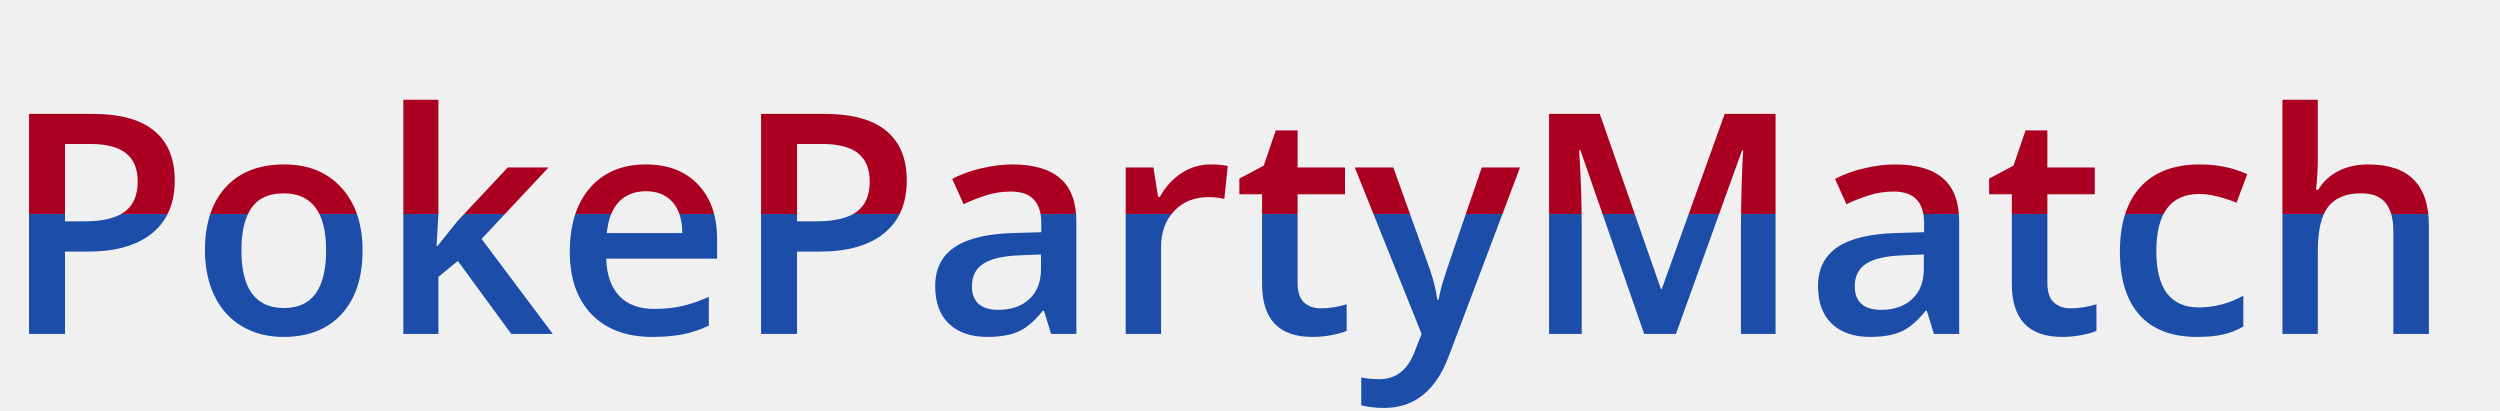
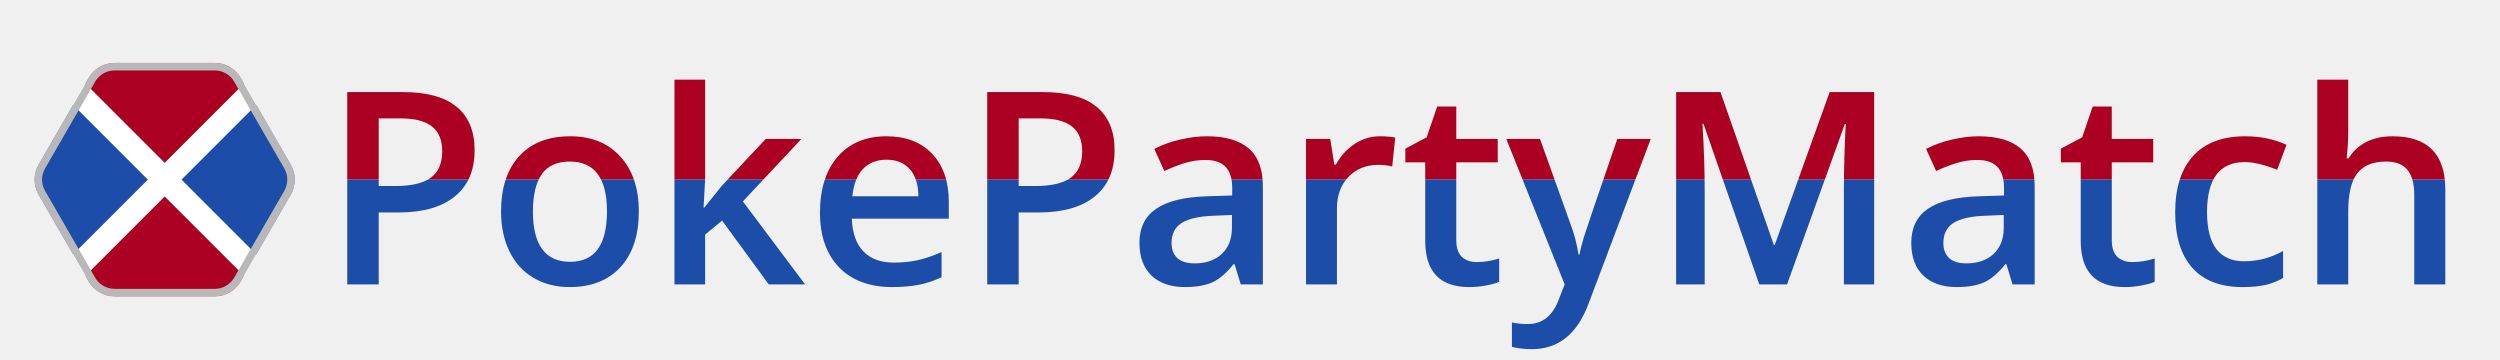
- <svg xmlns="http://www.w3.org/2000/svg" width="292" height="48" viewBox="0 0 292 48" fill="none">
+ <svg xmlns="http://www.w3.org/2000/svg" width="334" height="48" viewBox="0 0 334 48" fill="none">
  <g clip-path="url(#clip0)">
-     <mask id="mask0" mask-type="alpha" maskUnits="userSpaceOnUse" x="3" y="11" width="281" height="37">
-       <path d="M20.408 21.07C20.408 23.754 19.529 25.811 17.771 27.24C16.014 28.67 13.512 29.385 10.266 29.385H7.594V39H3.393V13.301H10.793C14.004 13.301 16.406 13.957 18 15.27C19.605 16.582 20.408 18.516 20.408 21.07ZM7.594 25.852H9.826C11.982 25.852 13.565 25.477 14.572 24.727C15.58 23.977 16.084 22.805 16.084 21.211C16.084 19.734 15.633 18.633 14.73 17.906C13.828 17.18 12.422 16.816 10.512 16.816H7.594V25.852ZM42.346 29.244C42.346 32.42 41.531 34.898 39.902 36.68C38.273 38.461 36.006 39.352 33.1 39.352C31.283 39.352 29.678 38.941 28.283 38.121C26.889 37.301 25.816 36.123 25.066 34.588C24.316 33.053 23.941 31.271 23.941 29.244C23.941 26.092 24.75 23.631 26.367 21.861C27.984 20.092 30.264 19.207 33.205 19.207C36.018 19.207 38.244 20.115 39.885 21.932C41.525 23.736 42.346 26.174 42.346 29.244ZM28.195 29.244C28.195 33.732 29.854 35.977 33.17 35.977C36.451 35.977 38.092 33.732 38.092 29.244C38.092 24.803 36.44 22.582 33.135 22.582C31.4 22.582 30.141 23.156 29.355 24.305C28.582 25.453 28.195 27.1 28.195 29.244ZM51.1 28.734L53.438 25.816L59.309 19.559H64.072L56.25 27.908L64.564 39H59.713L53.473 30.475L51.205 32.338V39H47.109V11.648H51.205V24.99L50.994 28.734H51.1ZM76.201 39.352C73.178 39.352 70.811 38.473 69.1 36.715C67.4 34.945 66.551 32.514 66.551 29.42C66.551 26.244 67.342 23.748 68.924 21.932C70.506 20.115 72.68 19.207 75.445 19.207C78.012 19.207 80.039 19.986 81.527 21.545C83.016 23.104 83.76 25.248 83.76 27.979V30.211H70.805C70.863 32.098 71.373 33.551 72.334 34.57C73.295 35.578 74.648 36.082 76.394 36.082C77.543 36.082 78.609 35.977 79.594 35.766C80.59 35.543 81.656 35.18 82.793 34.676V38.033C81.785 38.514 80.766 38.853 79.734 39.053C78.703 39.252 77.525 39.352 76.201 39.352ZM75.445 22.336C74.133 22.336 73.078 22.752 72.281 23.584C71.496 24.416 71.027 25.629 70.875 27.223H79.699C79.676 25.617 79.289 24.404 78.539 23.584C77.789 22.752 76.758 22.336 75.445 22.336ZM105.908 21.07C105.908 23.754 105.029 25.811 103.271 27.24C101.514 28.67 99.012 29.385 95.766 29.385H93.094V39H88.893V13.301H96.293C99.504 13.301 101.906 13.957 103.5 15.27C105.105 16.582 105.908 18.516 105.908 21.07ZM93.094 25.852H95.326C97.482 25.852 99.064 25.477 100.072 24.727C101.08 23.977 101.584 22.805 101.584 21.211C101.584 19.734 101.133 18.633 100.23 17.906C99.328 17.18 97.922 16.816 96.012 16.816H93.094V25.852ZM122.766 39L121.939 36.293H121.799C120.861 37.477 119.918 38.285 118.969 38.719C118.02 39.141 116.801 39.352 115.312 39.352C113.402 39.352 111.908 38.836 110.83 37.805C109.764 36.773 109.23 35.315 109.23 33.428C109.23 31.424 109.975 29.912 111.463 28.893C112.951 27.873 115.219 27.316 118.266 27.223L121.623 27.117V26.08C121.623 24.838 121.33 23.912 120.744 23.303C120.17 22.682 119.273 22.371 118.055 22.371C117.059 22.371 116.104 22.518 115.189 22.811C114.275 23.104 113.396 23.449 112.553 23.848L111.217 20.895C112.271 20.344 113.426 19.928 114.68 19.646C115.934 19.354 117.117 19.207 118.23 19.207C120.703 19.207 122.566 19.746 123.82 20.824C125.086 21.902 125.719 23.596 125.719 25.904V39H122.766ZM116.613 36.188C118.113 36.188 119.314 35.772 120.217 34.94C121.131 34.096 121.588 32.918 121.588 31.406V29.719L119.092 29.824C117.146 29.895 115.729 30.223 114.838 30.809C113.959 31.383 113.52 32.268 113.52 33.463C113.52 34.33 113.777 35.004 114.293 35.484C114.809 35.953 115.582 36.188 116.613 36.188ZM141.346 19.207C142.178 19.207 142.863 19.266 143.402 19.383L142.998 23.232C142.412 23.092 141.803 23.021 141.17 23.021C139.518 23.021 138.176 23.561 137.145 24.639C136.125 25.717 135.615 27.117 135.615 28.84V39H131.484V19.559H134.719L135.264 22.986H135.475C136.119 21.826 136.957 20.906 137.988 20.227C139.031 19.547 140.15 19.207 141.346 19.207ZM154.266 36.012C155.273 36.012 156.281 35.853 157.289 35.537V38.648C156.832 38.848 156.24 39.012 155.514 39.141C154.799 39.281 154.055 39.352 153.281 39.352C149.367 39.352 147.41 37.289 147.41 33.164V22.688H144.756V20.859L147.604 19.348L149.01 15.234H151.559V19.559H157.096V22.688H151.559V33.094C151.559 34.09 151.805 34.828 152.297 35.309C152.801 35.777 153.457 36.012 154.266 36.012ZM158.238 19.559H162.738L166.693 30.58C167.291 32.15 167.689 33.627 167.889 35.01H168.029C168.135 34.365 168.328 33.586 168.609 32.672C168.891 31.746 170.379 27.375 173.074 19.559H177.539L169.225 41.584C167.713 45.627 165.193 47.648 161.666 47.648C160.752 47.648 159.861 47.549 158.994 47.35V44.08C159.615 44.221 160.324 44.291 161.121 44.291C163.113 44.291 164.514 43.137 165.322 40.828L166.043 39L158.238 19.559ZM192.041 39L184.588 17.537H184.447C184.646 20.725 184.746 23.713 184.746 26.502V39H180.932V13.301H186.855L193.992 33.744H194.098L201.445 13.301H207.387V39H203.344V26.291C203.344 25.014 203.373 23.35 203.432 21.299C203.502 19.248 203.561 18.006 203.607 17.572H203.467L195.75 39H192.041ZM225.879 39L225.053 36.293H224.912C223.975 37.477 223.031 38.285 222.082 38.719C221.133 39.141 219.914 39.352 218.426 39.352C216.516 39.352 215.021 38.836 213.943 37.805C212.877 36.773 212.344 35.315 212.344 33.428C212.344 31.424 213.088 29.912 214.576 28.893C216.064 27.873 218.332 27.316 221.379 27.223L224.736 27.117V26.08C224.736 24.838 224.443 23.912 223.857 23.303C223.283 22.682 222.387 22.371 221.168 22.371C220.172 22.371 219.217 22.518 218.303 22.811C217.389 23.104 216.51 23.449 215.666 23.848L214.33 20.895C215.385 20.344 216.539 19.928 217.793 19.646C219.047 19.354 220.23 19.207 221.344 19.207C223.816 19.207 225.68 19.746 226.934 20.824C228.199 21.902 228.832 23.596 228.832 25.904V39H225.879ZM219.727 36.188C221.227 36.188 222.428 35.772 223.33 34.94C224.244 34.096 224.701 32.918 224.701 31.406V29.719L222.205 29.824C220.26 29.895 218.842 30.223 217.951 30.809C217.072 31.383 216.633 32.268 216.633 33.463C216.633 34.33 216.891 35.004 217.406 35.484C217.922 35.953 218.695 36.188 219.727 36.188ZM241.84 36.012C242.848 36.012 243.855 35.853 244.863 35.537V38.648C244.406 38.848 243.814 39.012 243.088 39.141C242.373 39.281 241.629 39.352 240.855 39.352C236.941 39.352 234.984 37.289 234.984 33.164V22.688H232.33V20.859L235.178 19.348L236.584 15.234H239.133V19.559H244.67V22.688H239.133V33.094C239.133 34.09 239.379 34.828 239.871 35.309C240.375 35.777 241.031 36.012 241.84 36.012ZM256.605 39.352C253.664 39.352 251.426 38.496 249.891 36.785C248.367 35.062 247.605 32.596 247.605 29.385C247.605 26.115 248.402 23.602 249.996 21.844C251.602 20.086 253.916 19.207 256.939 19.207C258.99 19.207 260.836 19.588 262.477 20.35L261.229 23.672C259.482 22.992 258.041 22.652 256.904 22.652C253.541 22.652 251.859 24.885 251.859 29.35C251.859 31.529 252.275 33.17 253.107 34.272C253.951 35.361 255.182 35.906 256.799 35.906C258.639 35.906 260.379 35.449 262.02 34.535V38.139C261.281 38.572 260.49 38.883 259.646 39.07C258.814 39.258 257.801 39.352 256.605 39.352ZM283.693 39H279.545V27.047C279.545 25.547 279.24 24.428 278.631 23.689C278.033 22.951 277.078 22.582 275.766 22.582C274.031 22.582 272.754 23.104 271.934 24.146C271.125 25.178 270.721 26.912 270.721 29.35V39H266.59V11.648H270.721V18.592C270.721 19.705 270.65 20.895 270.51 22.16H270.773C271.336 21.223 272.115 20.496 273.111 19.98C274.119 19.465 275.291 19.207 276.627 19.207C281.338 19.207 283.693 21.58 283.693 26.326V39Z" fill="black" />
+     <mask id="mask0" mask-type="alpha" maskUnits="userSpaceOnUse" x="46" y="10" width="281" height="37">
+       <path d="M63.408 20.07C63.408 22.754 62.529 24.811 60.772 26.24C59.014 27.67 56.512 28.385 53.266 28.385H50.594V38H46.393V12.301H53.793C57.004 12.301 59.406 12.957 61 14.27C62.605 15.582 63.408 17.516 63.408 20.07ZM50.594 24.852H52.826C54.982 24.852 56.565 24.477 57.572 23.727C58.58 22.977 59.084 21.805 59.084 20.211C59.084 18.734 58.633 17.633 57.73 16.906C56.828 16.18 55.422 15.816 53.512 15.816H50.594V24.852ZM85.346 28.244C85.346 31.42 84.531 33.898 82.902 35.68C81.273 37.461 79.006 38.352 76.1 38.352C74.283 38.352 72.678 37.941 71.283 37.121C69.889 36.301 68.816 35.123 68.066 33.588C67.316 32.053 66.941 30.271 66.941 28.244C66.941 25.092 67.75 22.631 69.367 20.861C70.984 19.092 73.264 18.207 76.205 18.207C79.018 18.207 81.244 19.115 82.885 20.932C84.525 22.736 85.346 25.174 85.346 28.244ZM71.195 28.244C71.195 32.732 72.853 34.977 76.17 34.977C79.451 34.977 81.092 32.732 81.092 28.244C81.092 23.803 79.439 21.582 76.135 21.582C74.4 21.582 73.141 22.156 72.356 23.305C71.582 24.453 71.195 26.1 71.195 28.244ZM94.1 27.734L96.438 24.816L102.309 18.559H107.072L99.25 26.908L107.564 38H102.713L96.473 29.475L94.205 31.338V38H90.109V10.648H94.205V23.99L93.994 27.734H94.1ZM119.201 38.352C116.178 38.352 113.811 37.473 112.1 35.715C110.4 33.945 109.551 31.514 109.551 28.42C109.551 25.244 110.342 22.748 111.924 20.932C113.506 19.115 115.68 18.207 118.445 18.207C121.012 18.207 123.039 18.986 124.527 20.545C126.016 22.104 126.76 24.248 126.76 26.979V29.211H113.805C113.863 31.098 114.373 32.551 115.334 33.57C116.295 34.578 117.648 35.082 119.395 35.082C120.543 35.082 121.609 34.977 122.594 34.766C123.59 34.543 124.656 34.18 125.793 33.676V37.033C124.785 37.514 123.766 37.853 122.734 38.053C121.703 38.252 120.525 38.352 119.201 38.352ZM118.445 21.336C117.133 21.336 116.078 21.752 115.281 22.584C114.496 23.416 114.027 24.629 113.875 26.223H122.699C122.676 24.617 122.289 23.404 121.539 22.584C120.789 21.752 119.758 21.336 118.445 21.336ZM148.908 20.07C148.908 22.754 148.029 24.811 146.271 26.24C144.514 27.67 142.012 28.385 138.766 28.385H136.094V38H131.893V12.301H139.293C142.504 12.301 144.906 12.957 146.5 14.27C148.105 15.582 148.908 17.516 148.908 20.07ZM136.094 24.852H138.326C140.482 24.852 142.064 24.477 143.072 23.727C144.08 22.977 144.584 21.805 144.584 20.211C144.584 18.734 144.133 17.633 143.23 16.906C142.328 16.18 140.922 15.816 139.012 15.816H136.094V24.852ZM165.766 38L164.939 35.293H164.799C163.861 36.477 162.918 37.285 161.969 37.719C161.02 38.141 159.801 38.352 158.312 38.352C156.402 38.352 154.908 37.836 153.83 36.805C152.764 35.773 152.23 34.315 152.23 32.428C152.23 30.424 152.975 28.912 154.463 27.893C155.951 26.873 158.219 26.316 161.266 26.223L164.623 26.117V25.08C164.623 23.838 164.33 22.912 163.744 22.303C163.17 21.682 162.273 21.371 161.055 21.371C160.059 21.371 159.104 21.518 158.189 21.811C157.275 22.104 156.396 22.449 155.553 22.848L154.217 19.895C155.271 19.344 156.426 18.928 157.68 18.646C158.934 18.354 160.117 18.207 161.23 18.207C163.703 18.207 165.566 18.746 166.82 19.824C168.086 20.902 168.719 22.596 168.719 24.904V38H165.766ZM159.613 35.188C161.113 35.188 162.314 34.772 163.217 33.94C164.131 33.096 164.588 31.918 164.588 30.406V28.719L162.092 28.824C160.146 28.895 158.729 29.223 157.838 29.809C156.959 30.383 156.52 31.268 156.52 32.463C156.52 33.33 156.777 34.004 157.293 34.484C157.809 34.953 158.582 35.188 159.613 35.188ZM184.346 18.207C185.178 18.207 185.863 18.266 186.402 18.383L185.998 22.232C185.412 22.092 184.803 22.021 184.17 22.021C182.518 22.021 181.176 22.561 180.145 23.639C179.125 24.717 178.615 26.117 178.615 27.84V38H174.484V18.559H177.719L178.264 21.986H178.475C179.119 20.826 179.957 19.906 180.988 19.227C182.031 18.547 183.15 18.207 184.346 18.207ZM197.266 35.012C198.273 35.012 199.281 34.853 200.289 34.537V37.648C199.832 37.848 199.24 38.012 198.514 38.141C197.799 38.281 197.055 38.352 196.281 38.352C192.367 38.352 190.41 36.289 190.41 32.164V21.688H187.756V19.859L190.604 18.348L192.01 14.234H194.559V18.559H200.096V21.688H194.559V32.094C194.559 33.09 194.805 33.828 195.297 34.309C195.801 34.777 196.457 35.012 197.266 35.012ZM201.238 18.559H205.738L209.693 29.58C210.291 31.15 210.689 32.627 210.889 34.01H211.029C211.135 33.365 211.328 32.586 211.609 31.672C211.891 30.746 213.379 26.375 216.074 18.559H220.539L212.225 40.584C210.713 44.627 208.193 46.648 204.666 46.648C203.752 46.648 202.861 46.549 201.994 46.35V43.08C202.615 43.221 203.324 43.291 204.121 43.291C206.113 43.291 207.514 42.137 208.322 39.828L209.043 38L201.238 18.559ZM235.041 38L227.588 16.537H227.447C227.646 19.725 227.746 22.713 227.746 25.502V38H223.932V12.301H229.855L236.992 32.744H237.098L244.445 12.301H250.387V38H246.344V25.291C246.344 24.014 246.373 22.35 246.432 20.299C246.502 18.248 246.561 17.006 246.607 16.572H246.467L238.75 38H235.041ZM268.879 38L268.053 35.293H267.912C266.975 36.477 266.031 37.285 265.082 37.719C264.133 38.141 262.914 38.352 261.426 38.352C259.516 38.352 258.021 37.836 256.943 36.805C255.877 35.773 255.344 34.315 255.344 32.428C255.344 30.424 256.088 28.912 257.576 27.893C259.064 26.873 261.332 26.316 264.379 26.223L267.736 26.117V25.08C267.736 23.838 267.443 22.912 266.857 22.303C266.283 21.682 265.387 21.371 264.168 21.371C263.172 21.371 262.217 21.518 261.303 21.811C260.389 22.104 259.51 22.449 258.666 22.848L257.33 19.895C258.385 19.344 259.539 18.928 260.793 18.646C262.047 18.354 263.23 18.207 264.344 18.207C266.816 18.207 268.68 18.746 269.934 19.824C271.199 20.902 271.832 22.596 271.832 24.904V38H268.879ZM262.727 35.188C264.227 35.188 265.428 34.772 266.33 33.94C267.244 33.096 267.701 31.918 267.701 30.406V28.719L265.205 28.824C263.26 28.895 261.842 29.223 260.951 29.809C260.072 30.383 259.633 31.268 259.633 32.463C259.633 33.33 259.891 34.004 260.406 34.484C260.922 34.953 261.695 35.188 262.727 35.188ZM284.84 35.012C285.848 35.012 286.855 34.853 287.863 34.537V37.648C287.406 37.848 286.814 38.012 286.088 38.141C285.373 38.281 284.629 38.352 283.855 38.352C279.941 38.352 277.984 36.289 277.984 32.164V21.688H275.33V19.859L278.178 18.348L279.584 14.234H282.133V18.559H287.67V21.688H282.133V32.094C282.133 33.09 282.379 33.828 282.871 34.309C283.375 34.777 284.031 35.012 284.84 35.012ZM299.605 38.352C296.664 38.352 294.426 37.496 292.891 35.785C291.367 34.062 290.605 31.596 290.605 28.385C290.605 25.115 291.402 22.602 292.996 20.844C294.602 19.086 296.916 18.207 299.939 18.207C301.99 18.207 303.836 18.588 305.477 19.35L304.229 22.672C302.482 21.992 301.041 21.652 299.904 21.652C296.541 21.652 294.859 23.885 294.859 28.35C294.859 30.529 295.275 32.17 296.107 33.272C296.951 34.361 298.182 34.906 299.799 34.906C301.639 34.906 303.379 34.449 305.02 33.535V37.139C304.281 37.572 303.49 37.883 302.646 38.07C301.814 38.258 300.801 38.352 299.605 38.352ZM326.693 38H322.545V26.047C322.545 24.547 322.24 23.428 321.631 22.689C321.033 21.951 320.078 21.582 318.766 21.582C317.031 21.582 315.754 22.104 314.934 23.146C314.125 24.178 313.721 25.912 313.721 28.35V38H309.59V10.648H313.721V17.592C313.721 18.705 313.65 19.895 313.51 21.16H313.773C314.336 20.223 315.115 19.496 316.111 18.98C317.119 18.465 318.291 18.207 319.627 18.207C324.338 18.207 326.693 20.58 326.693 25.326V38Z" fill="black" />
    </mask>
    <g mask="url(#mask0)">
-       <rect y="1" width="317.248" height="24" fill="#AB0022" />
-       <rect y="25" width="341.398" height="24" fill="#1B4DA9" />
+       <rect width="334" height="24" fill="#AB0022" />
+       <rect y="24" width="334" height="24" fill="#1B4DA9" />
+     </g>
+     <g clip-path="url(#clip1)">
+       <mask id="mask1" mask-type="alpha" maskUnits="userSpaceOnUse" x="4" y="8" width="36" height="32">
+         <path d="M11.845 10.412C12.56 9.174 13.88 8.412 15.309 8.412L28.691 8.412C30.12 8.412 31.44 9.174 32.155 10.412L38.845 22C39.56 23.238 39.56 24.762 38.845 26L32.155 37.589C31.44 38.826 30.12 39.589 28.691 39.589L15.309 39.589C13.88 39.589 12.56 38.826 11.845 37.589L5.155 26C4.44 24.762 4.44 23.238 5.155 22L11.845 10.412Z" fill="black" />
+       </mask>
+       <g mask="url(#mask1)">
+         <rect x="4" y="6" width="36" height="36" fill="white" />
+         <rect x="22" y="50.581" width="17.204" height="17.204" transform="rotate(-135 22 50.5808)" fill="#AB0022" />
+         <path d="M22 21.75L9.272 9.022L22 -3.706L34.728 9.022L22 21.75Z" fill="#AB0022" />
+         <rect x="-4.614" y="23.614" width="16.955" height="17.501" transform="rotate(-45 -4.61395 23.614)" fill="#1B4DA9" />
+         <path d="M24.25 24L36.415 11.835L48.581 24L36.415 36.165L24.25 24Z" fill="#1B4DA9" />
+         <path d="M15.309 8.912L28.691 8.912C29.941 8.912 31.096 9.579 31.722 10.662L38.412 22.25C39.038 23.333 39.038 24.667 38.412 25.75L31.722 37.339C31.096 38.421 29.941 39.089 28.691 39.089L15.309 39.089C14.059 39.089 12.903 38.421 12.278 37.339L5.588 25.75C4.962 24.667 4.962 23.333 5.588 22.25L12.278 10.662C12.903 9.579 14.059 8.912 15.309 8.912Z" stroke="#B8B8B8" />
+       </g>
    </g>
  </g>
  <defs>
    <clipPath id="clip0">
-       <rect width="292" height="48" fill="white" />
+       <rect width="334" height="48" fill="white" />
+     </clipPath>
+     <clipPath id="clip1">
+       <rect width="36" height="36" fill="white" transform="translate(4 6)" />
    </clipPath>
  </defs>
</svg>
